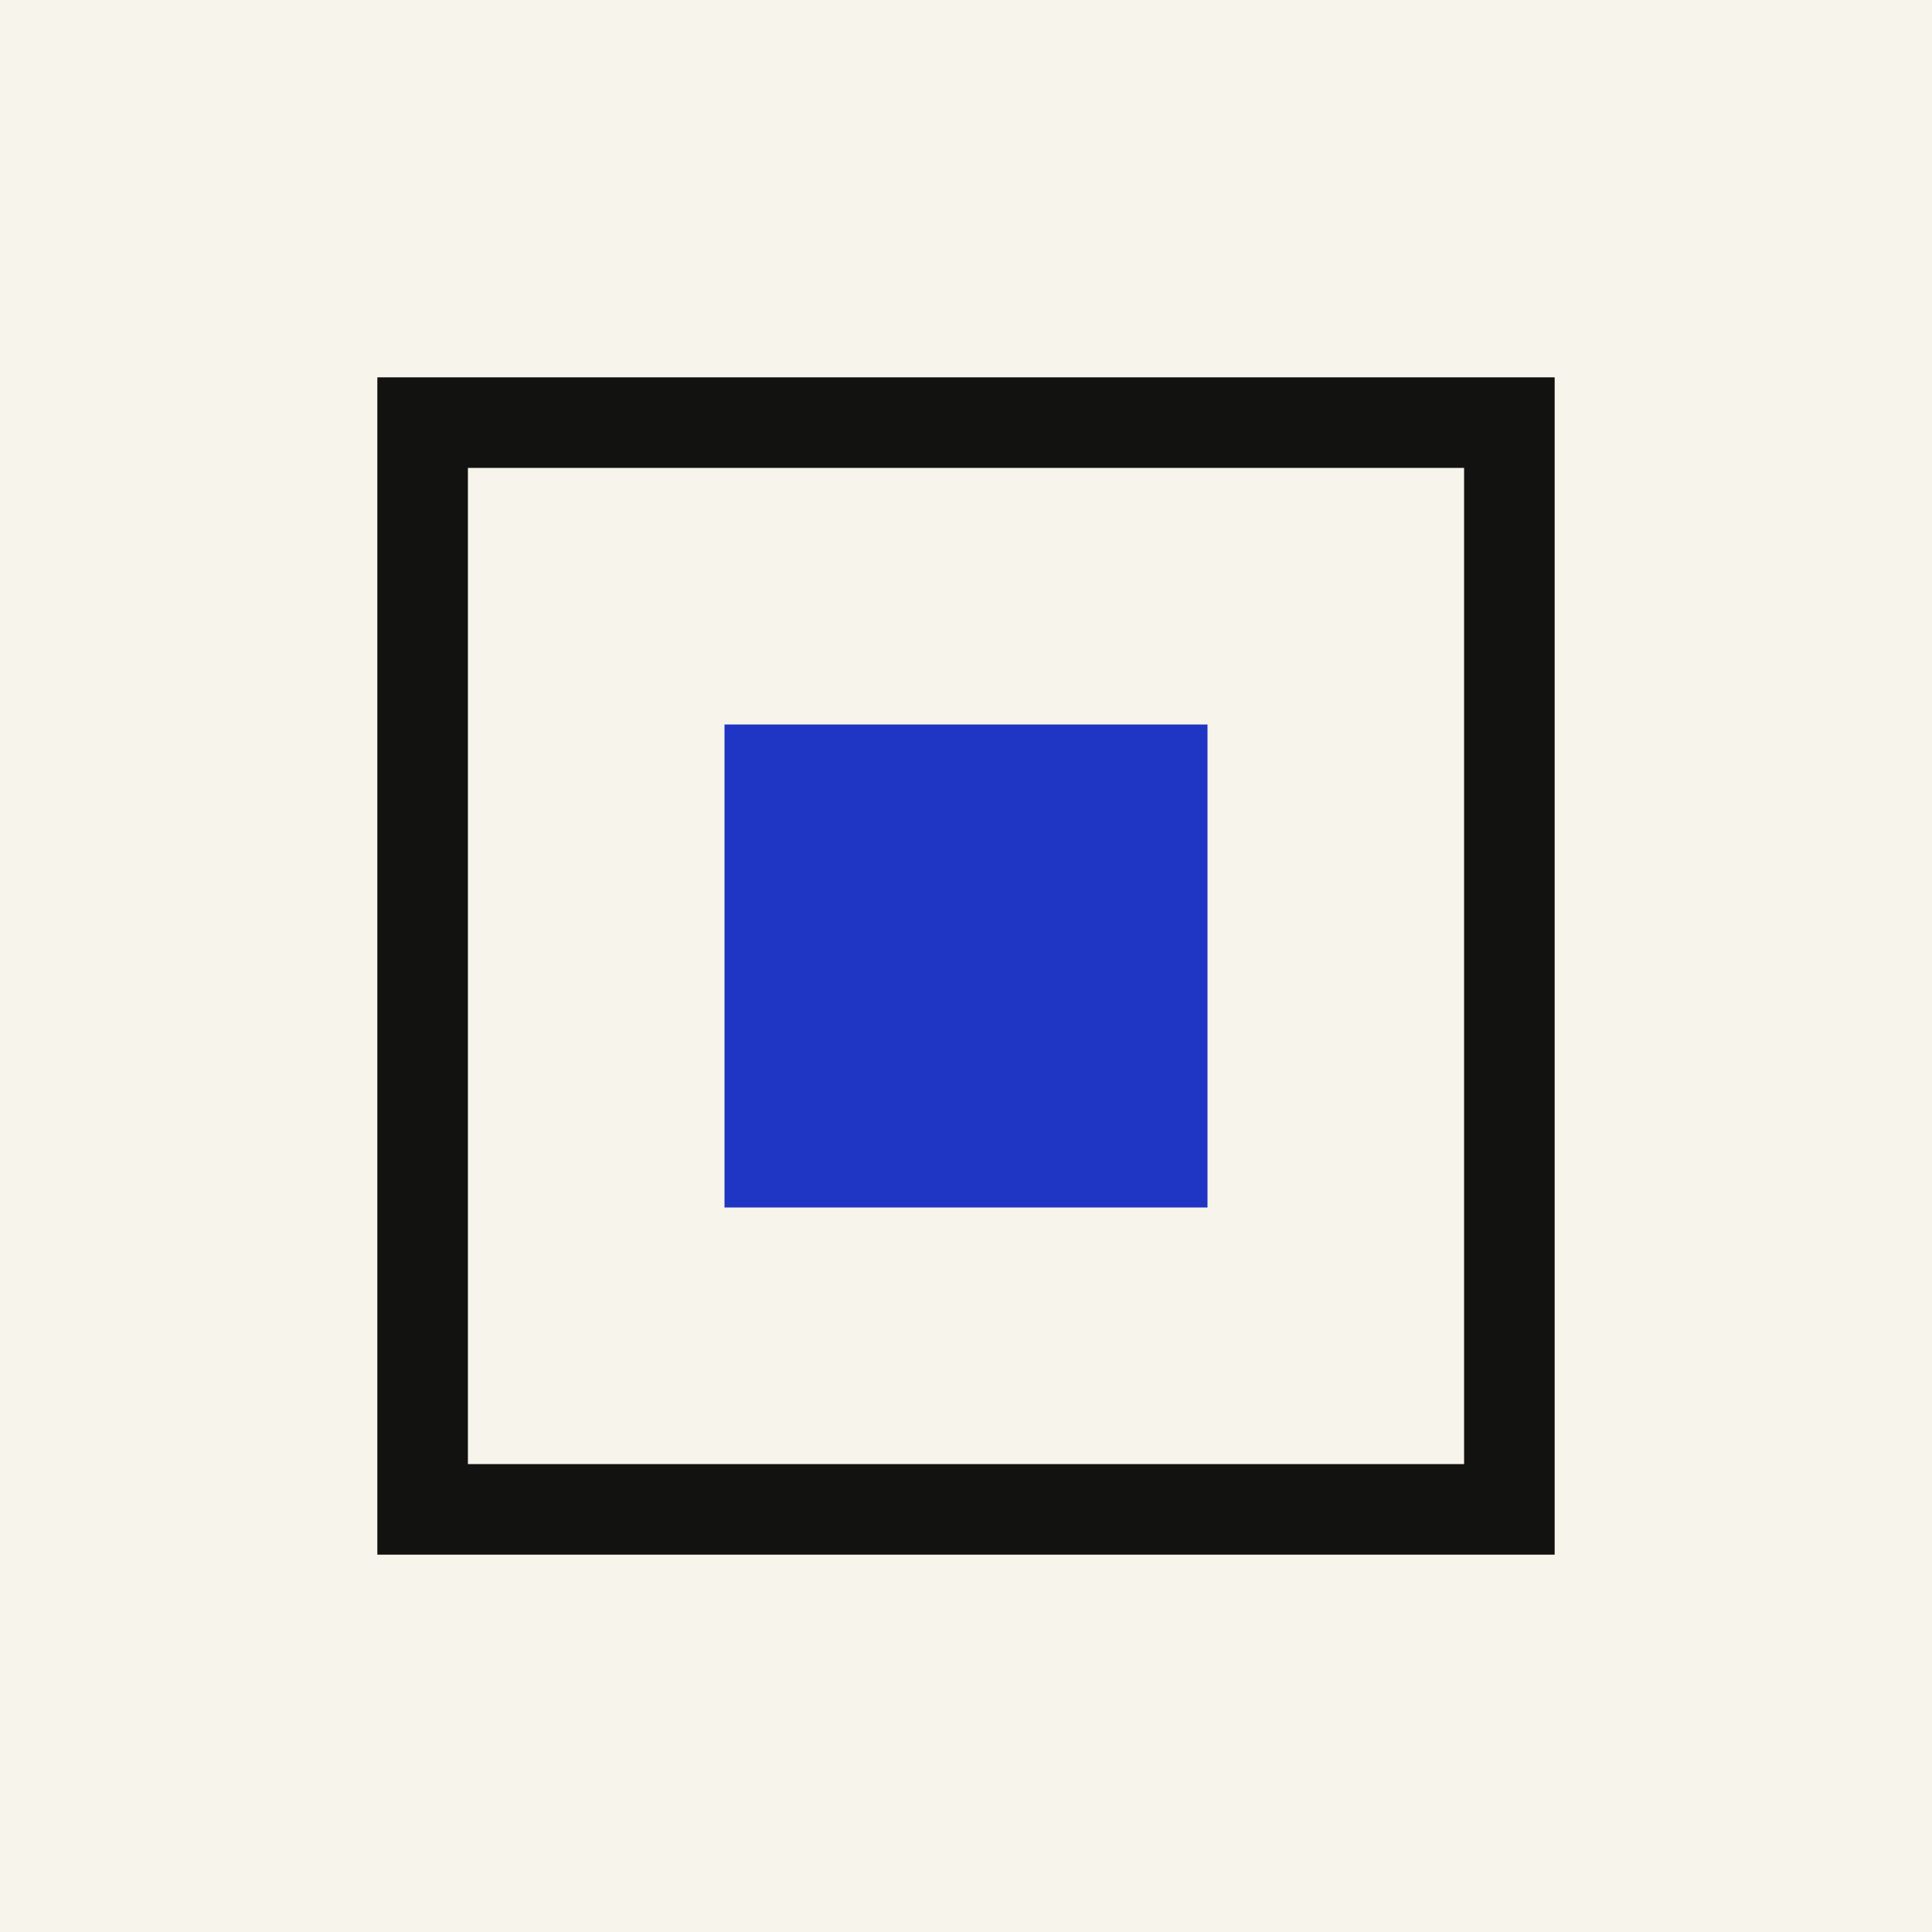
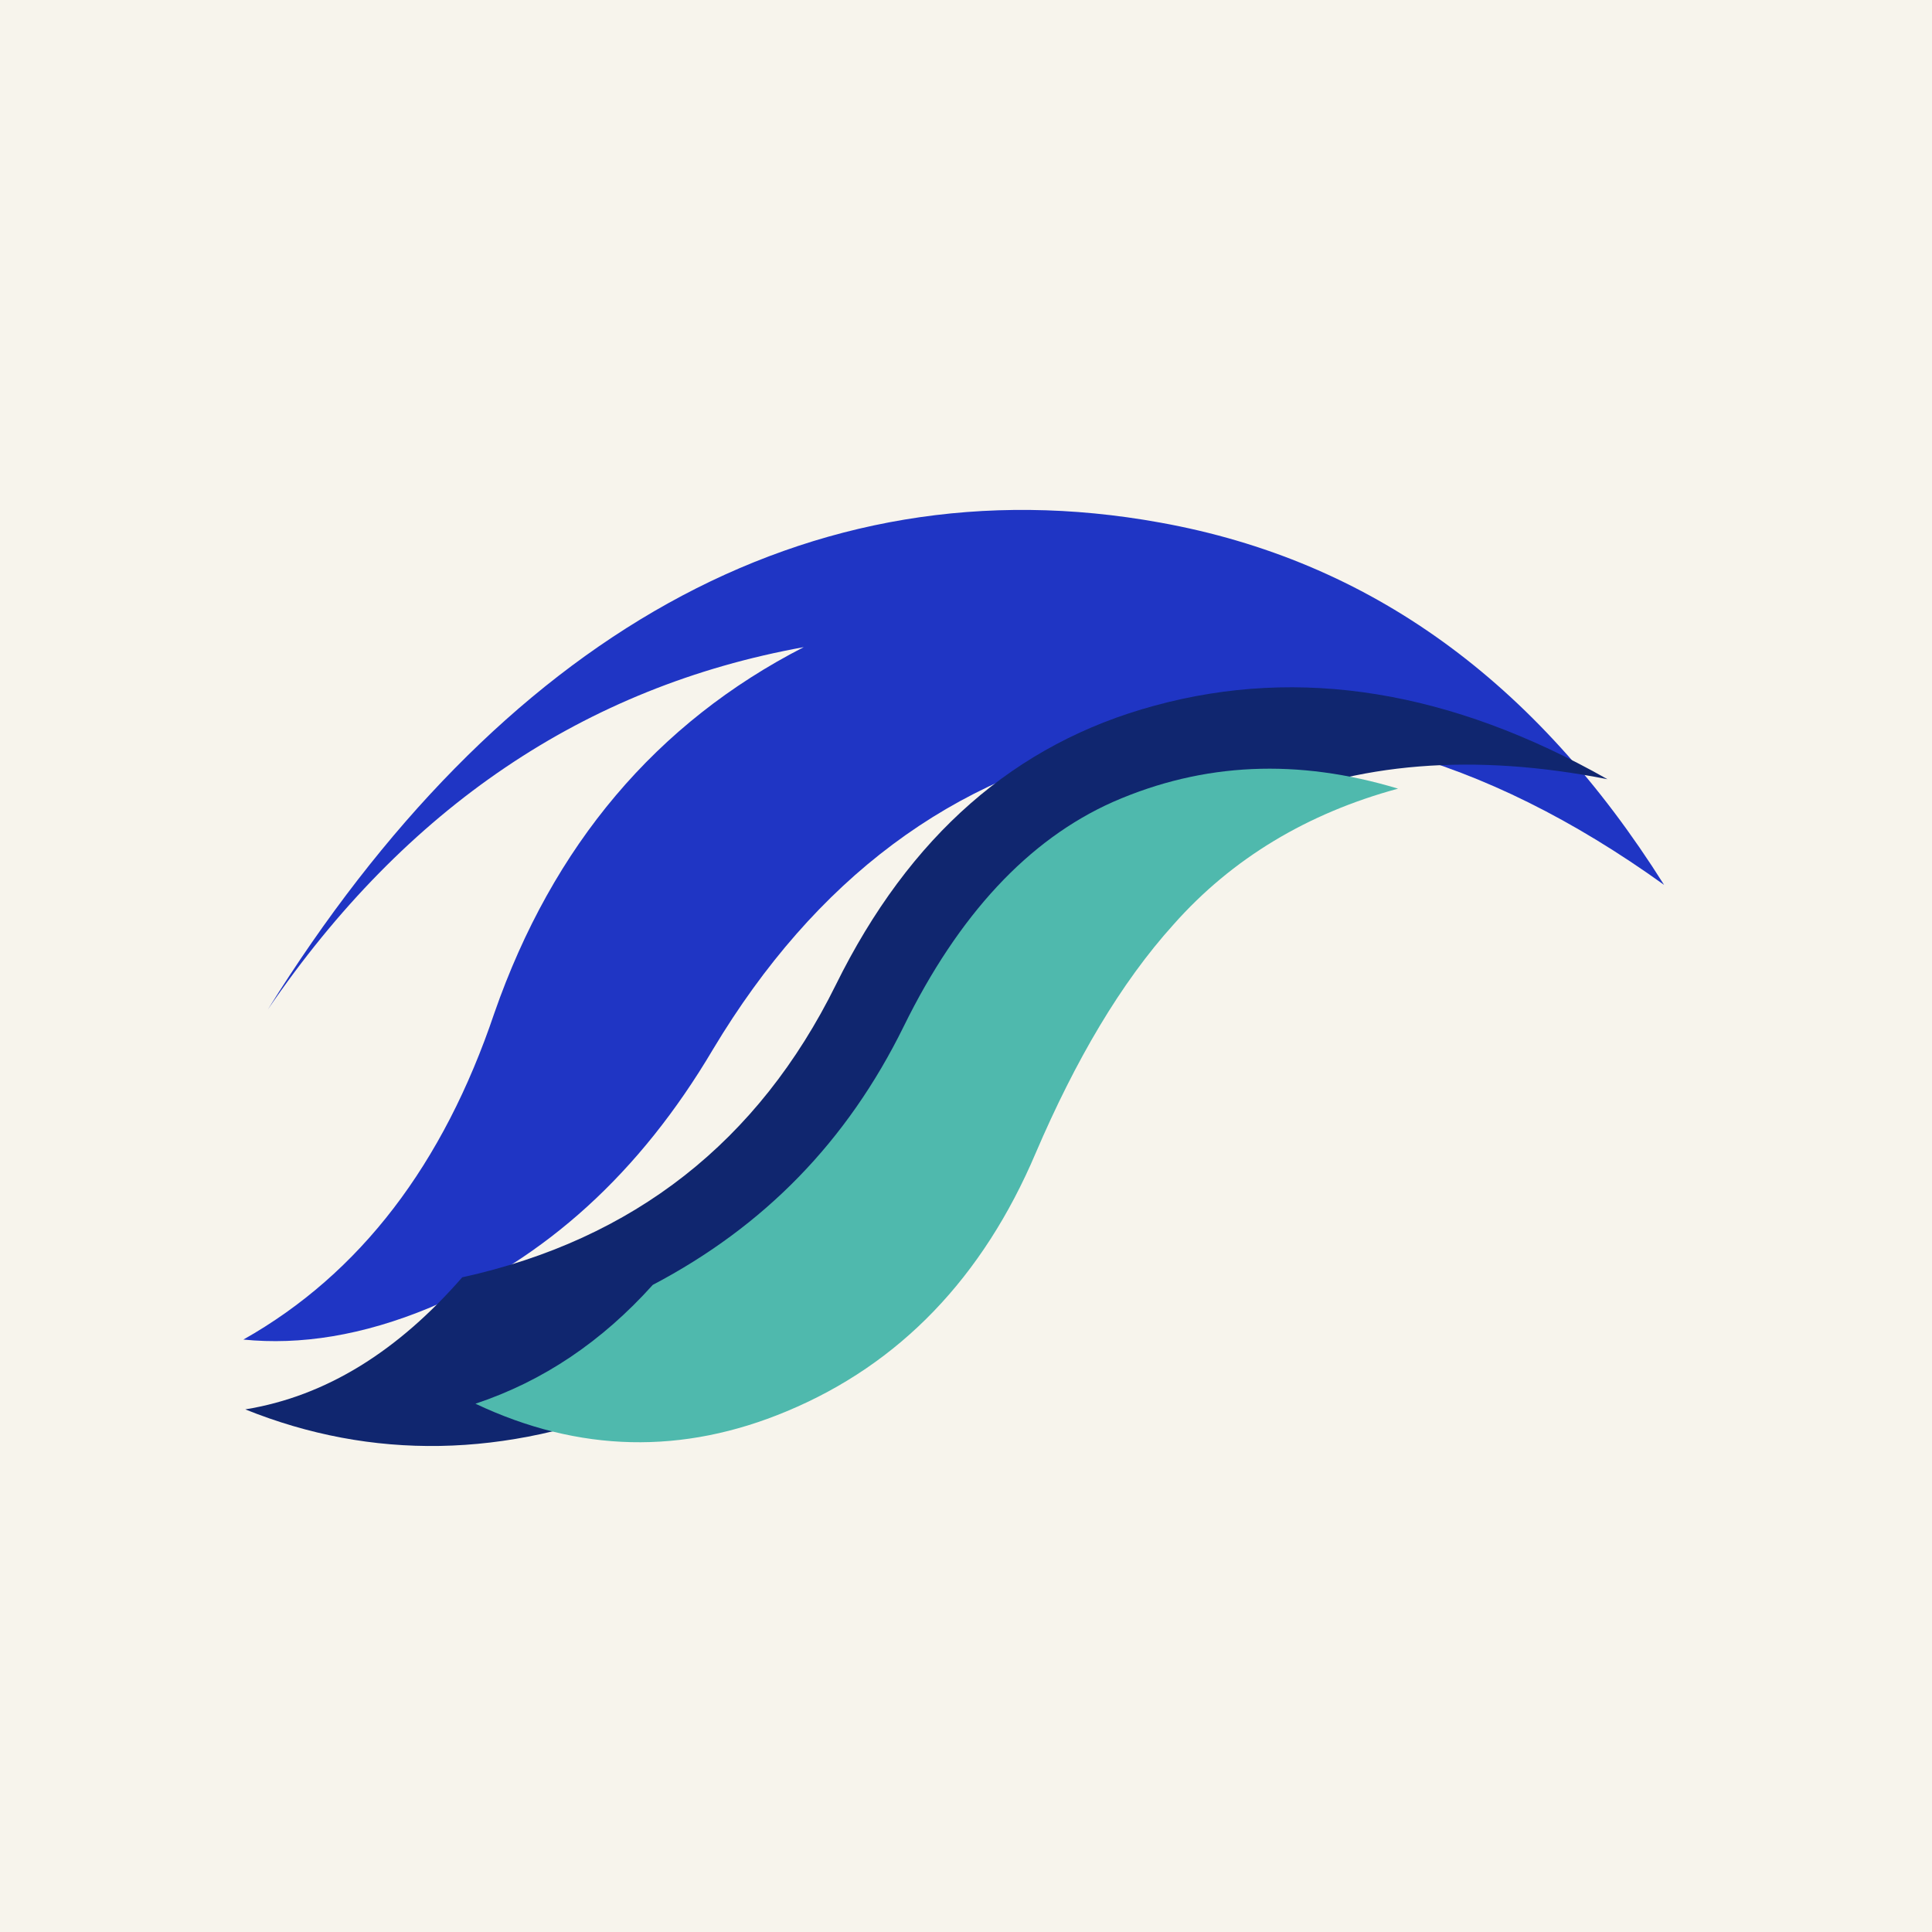
- <svg xmlns="http://www.w3.org/2000/svg" viewBox="0 0 512 512" width="512" height="512" role="img" aria-label="Body Current">
-   <rect width="512" height="512" fill="#f7f4ec" />
-   <rect x="112" y="112" width="288" height="288" fill="none" stroke="#121210" stroke-width="24" />
-   <rect x="192" y="192" width="128" height="128" fill="#1f35c4" />
+ <svg xmlns="http://www.w3.org/2000/svg" viewBox="0 0 1024 1024" width="1024" height="1024" role="img" aria-label="Body Current">
+   <rect width="1024" height="1024" fill="#f7f4ec" />
+   <path d="M142 535c122-196 286-292 473-258 111 20 199 84 267 192-96-69-191-95-285-76-92 18-165 73-219 163-39 66-89 111-150 137-36 15-69 20-99 17 62-35 106-93 133-173 31-89 86-154 164-194-116 21-211 85-284 192z" fill="#1f35c4" />
+   <path d="M245 677c91-20 157-72 198-155 39-79 95-128 169-148 77-21 157-8 240 39-71-14-133-9-187 15-60 27-108 75-144 144-42 82-102 139-180 171-73 30-144 31-211 4 43-7 81-31 115-70z" fill="#10266f" />
+   <path d="M346 681c59-31 103-76 133-137 29-59 66-99 111-119 48-21 98-23 151-7-48 13-88 37-119 72-28 31-52 72-73 121-28 66-72 112-132 137-55 23-110 22-165-4 36-12 67-33 94-63z" fill="#4fb9ad" />
</svg>
